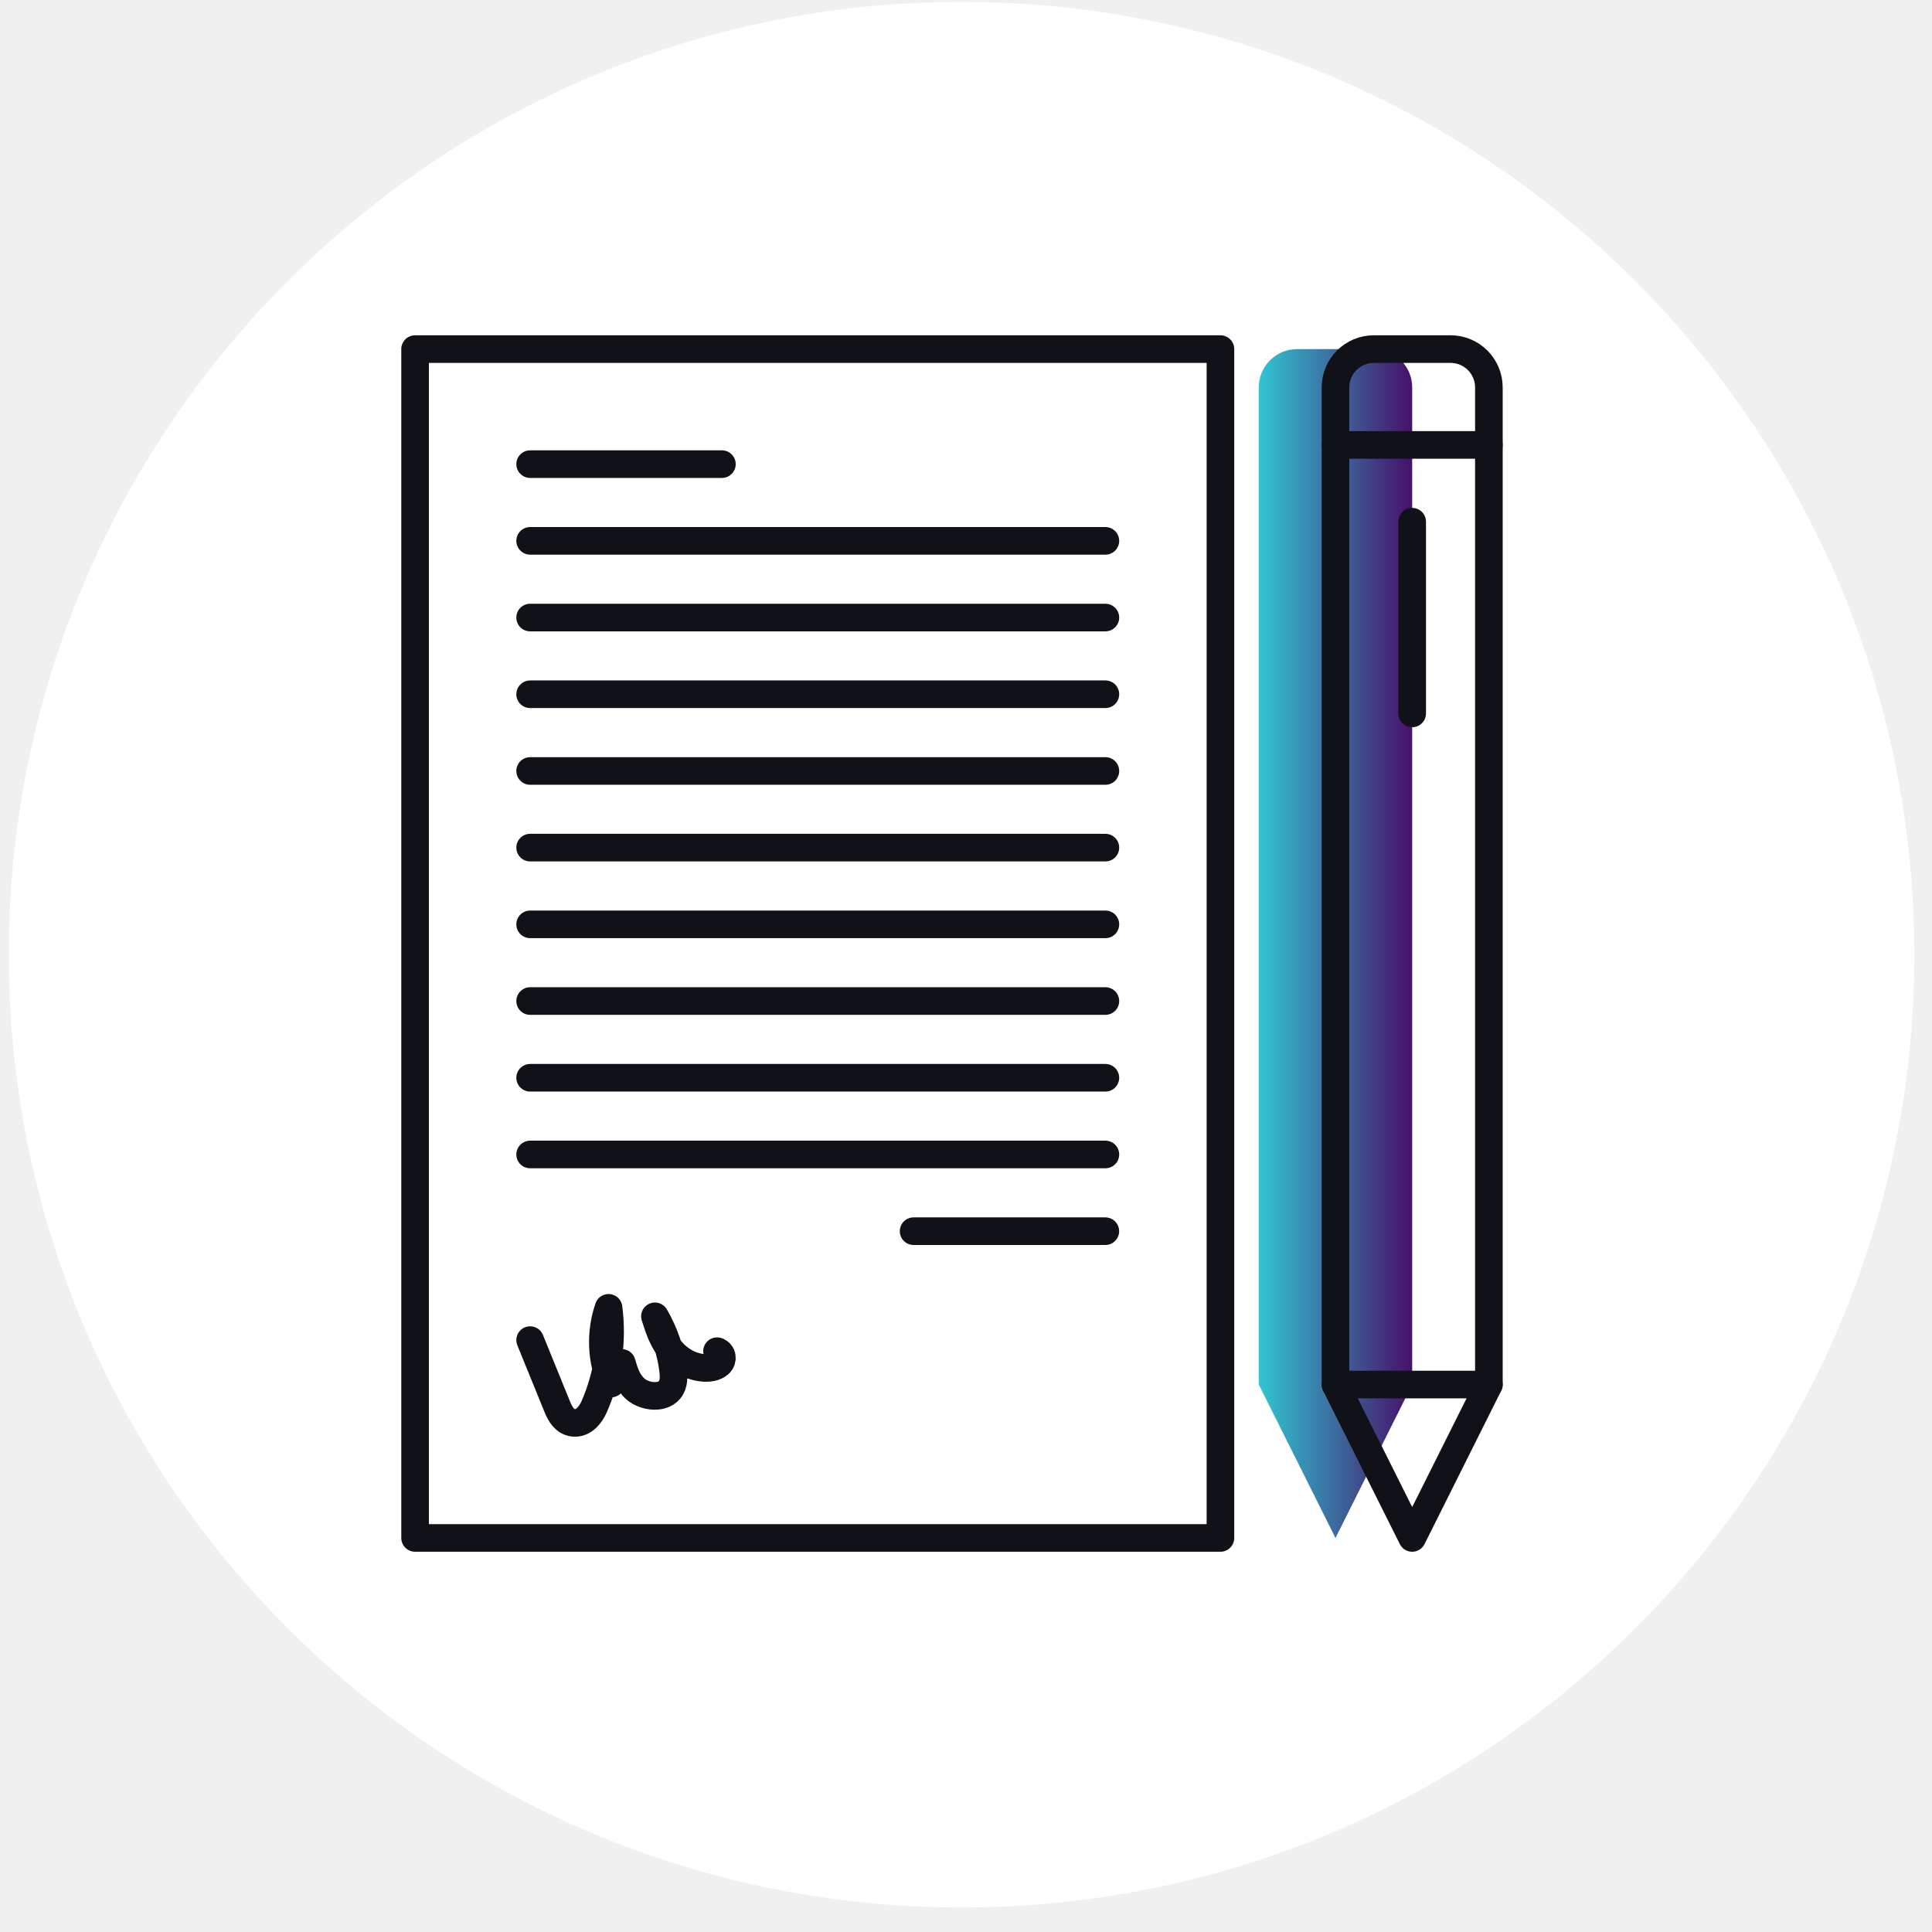
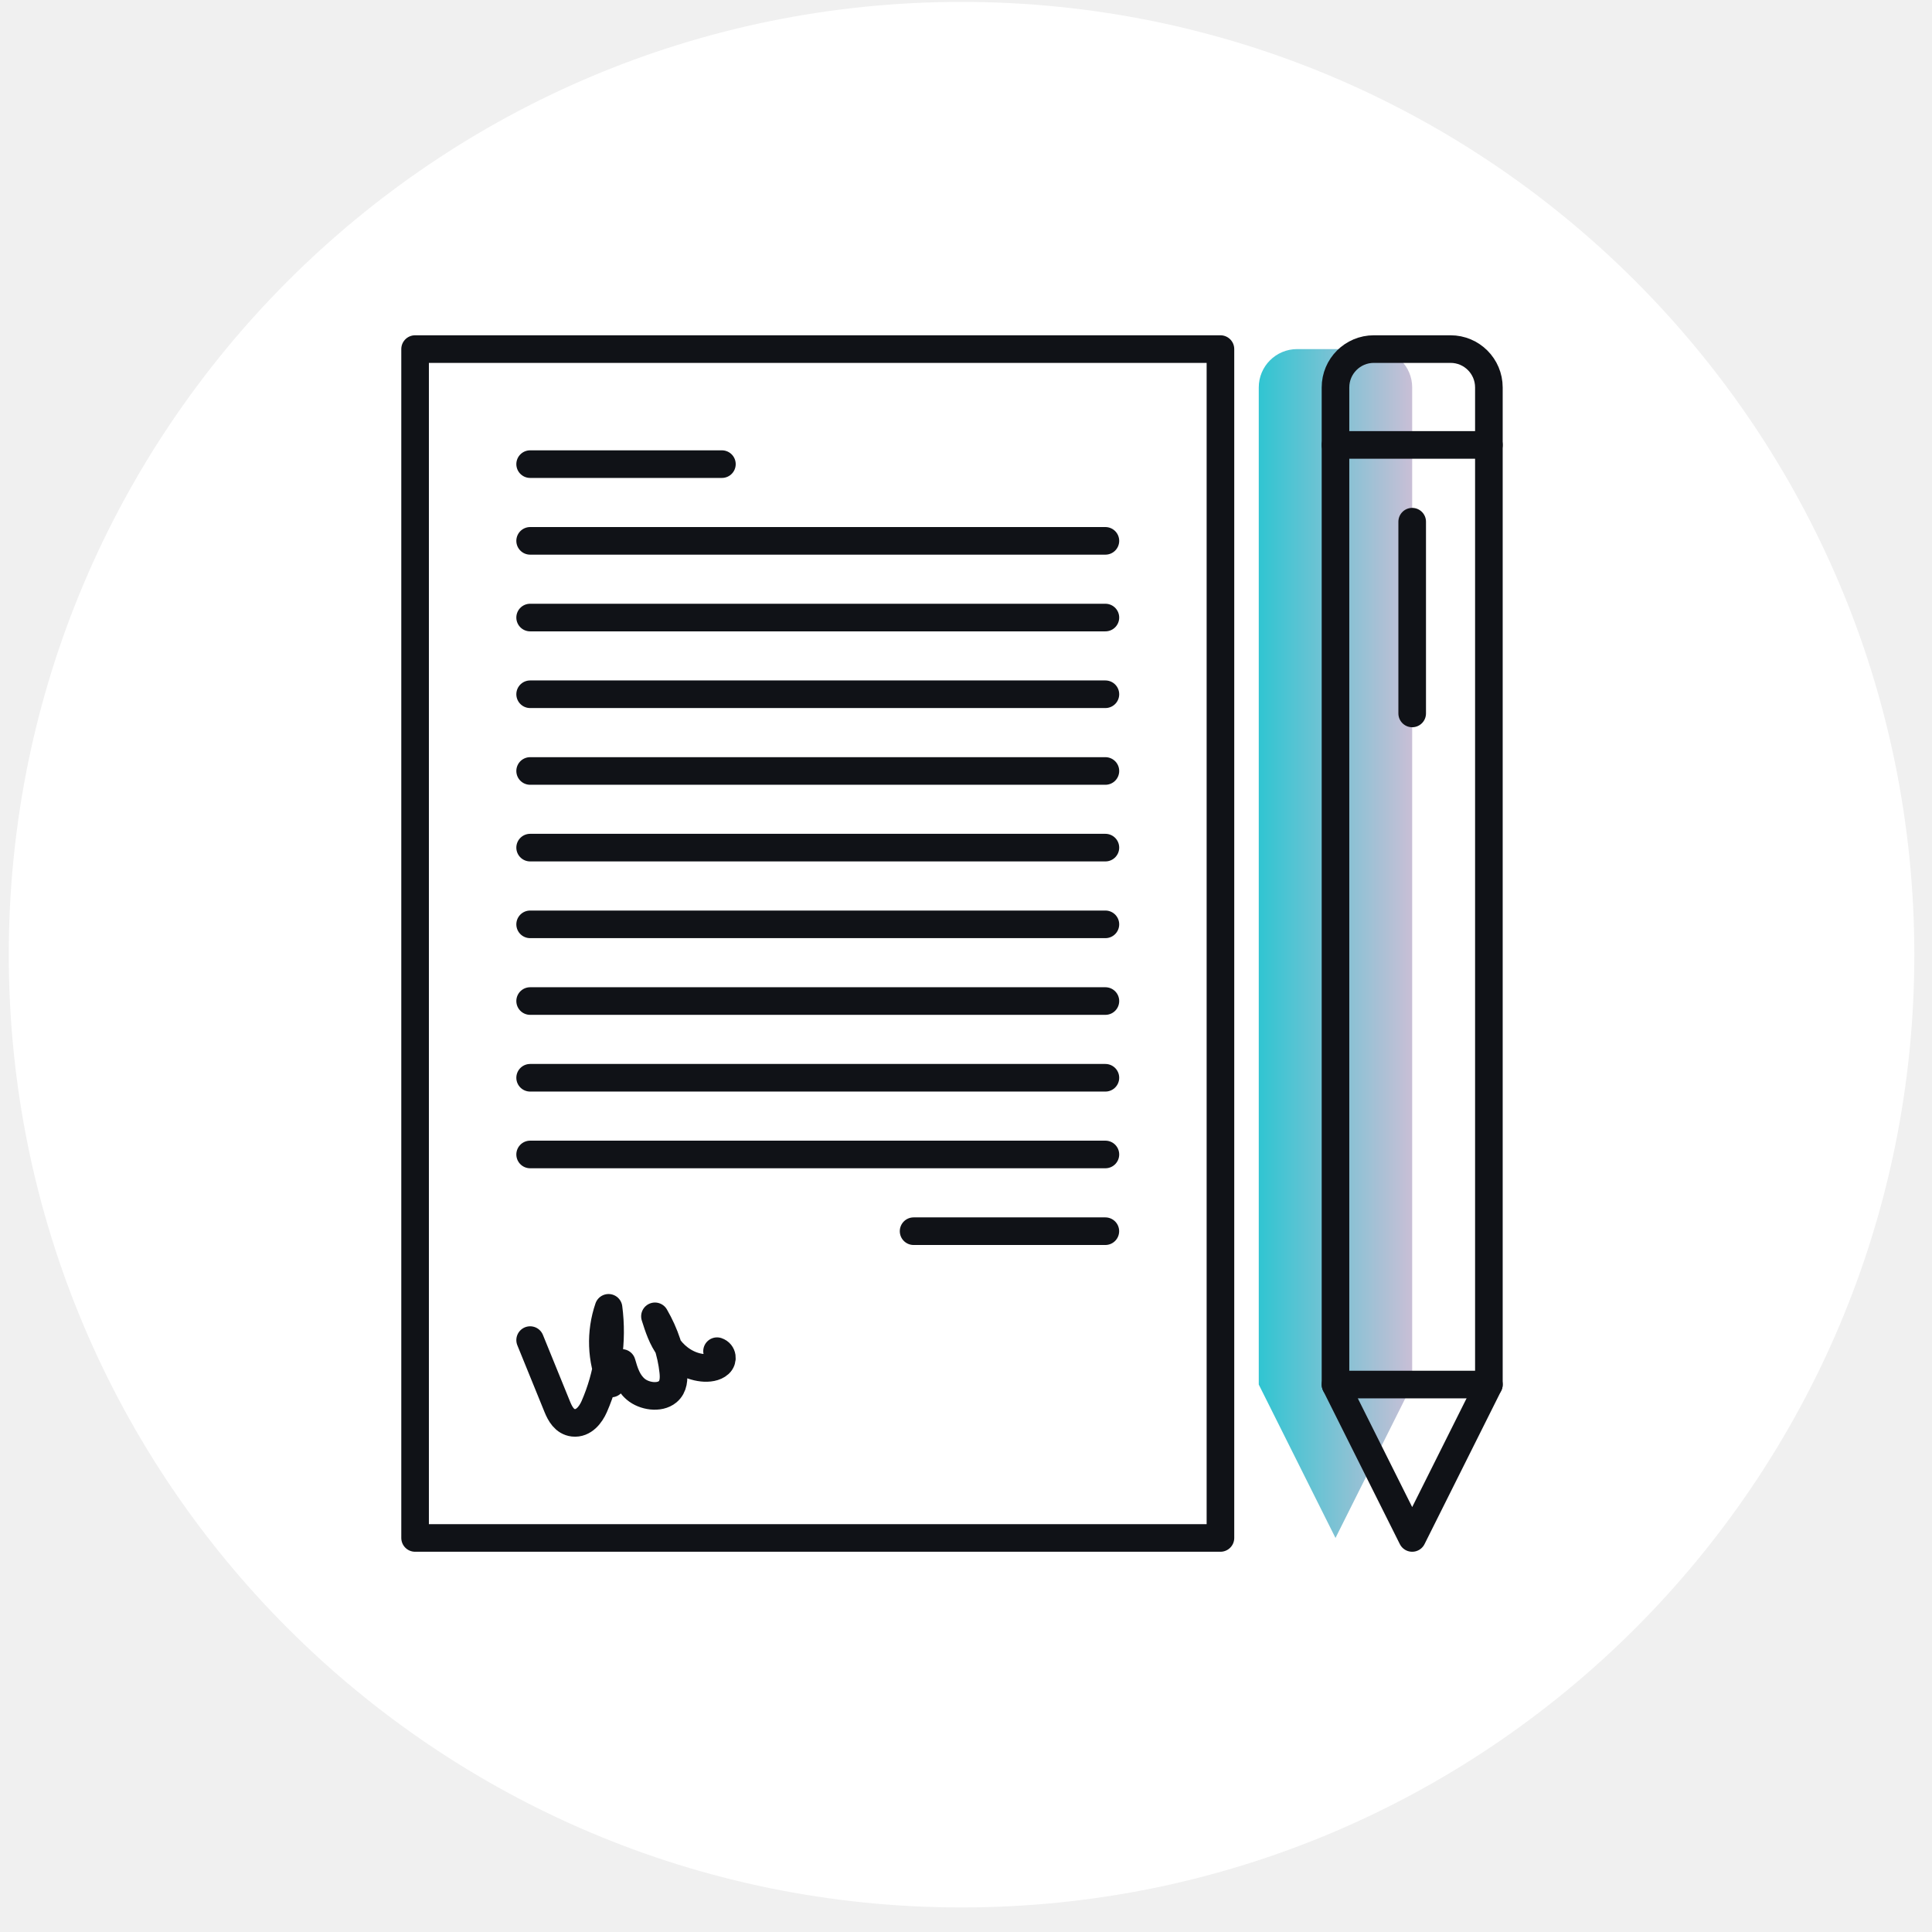
<svg xmlns="http://www.w3.org/2000/svg" width="73" height="73" viewBox="0 0 73 73" fill="none">
  <path fill-rule="evenodd" clip-rule="evenodd" d="M36.332 0.072C56.214 0.072 72.332 16.19 72.332 36.072C72.332 55.955 56.214 72.072 36.332 72.072C16.45 72.072 0.332 55.955 0.332 36.072C0.332 16.19 16.45 0.072 36.332 0.072Z" fill="#FFFFFF" />
  <path d="M53.359 52.315V14.639C53.359 13.839 52.71 13.19 51.91 13.19H49.012C48.211 13.19 47.562 13.839 47.562 14.639V52.315L50.461 58.111L53.359 52.315Z" fill="url(#paint0_linear_3_39851)" />
  <path d="M56.257 52.315V14.639C56.257 13.839 55.609 13.19 54.808 13.19H51.91C51.11 13.19 50.461 13.839 50.461 14.639V52.315L53.359 58.111L56.257 52.315Z" stroke="#101217" stroke-width="1.043" stroke-linecap="round" stroke-linejoin="round" />
  <path d="M50.461 16.812H56.257" stroke="#101217" stroke-width="1.043" stroke-linecap="round" stroke-linejoin="round" />
  <path d="M50.461 52.315H56.257" stroke="#101217" stroke-width="1.043" stroke-linecap="round" stroke-linejoin="round" />
  <path d="M53.359 19.712V26.957" stroke="#101217" stroke-width="1.043" stroke-linecap="round" stroke-linejoin="round" />
  <path d="M15.684 58.111H46.114V13.19H15.684V58.111Z" stroke="#101217" stroke-width="1.043" stroke-linecap="round" stroke-linejoin="round" />
  <path d="M20.031 17.537H27.277" stroke="#101217" stroke-width="1.043" stroke-linecap="round" stroke-linejoin="round" />
  <path d="M20.031 20.436H41.767" stroke="#101217" stroke-width="1.043" stroke-linecap="round" stroke-linejoin="round" />
  <path d="M20.031 23.334H41.767" stroke="#101217" stroke-width="1.043" stroke-linecap="round" stroke-linejoin="round" />
  <path d="M20.031 26.232H41.767" stroke="#101217" stroke-width="1.043" stroke-linecap="round" stroke-linejoin="round" />
  <path d="M20.031 29.131H41.767" stroke="#101217" stroke-width="1.043" stroke-linecap="round" stroke-linejoin="round" />
  <path d="M20.031 32.027H41.767" stroke="#101217" stroke-width="1.043" stroke-linecap="round" stroke-linejoin="round" />
  <path d="M20.031 34.926H41.767" stroke="#101217" stroke-width="1.043" stroke-linecap="round" stroke-linejoin="round" />
  <path d="M20.031 37.824H41.767" stroke="#101217" stroke-width="1.043" stroke-linecap="round" stroke-linejoin="round" />
  <path d="M20.031 40.723H41.767" stroke="#101217" stroke-width="1.043" stroke-linecap="round" stroke-linejoin="round" />
  <path d="M20.031 43.621H41.767" stroke="#101217" stroke-width="1.043" stroke-linecap="round" stroke-linejoin="round" />
  <path d="M34.52 46.52H41.765" stroke="#101217" stroke-width="1.043" stroke-linecap="round" stroke-linejoin="round" />
  <path d="M20.031 50.635C20.374 51.478 20.717 52.32 21.06 53.163C21.165 53.42 21.329 53.721 21.661 53.76C22.054 53.805 22.32 53.45 22.453 53.147C22.972 51.956 23.159 50.672 22.994 49.416C22.675 50.348 22.71 51.359 23.096 52.275C23.229 52.016 23.362 51.757 23.495 51.498C23.597 51.854 23.711 52.228 24.022 52.492C24.333 52.756 24.91 52.85 25.225 52.589C25.459 52.395 25.467 52.09 25.438 51.819C25.361 51.1 25.126 50.392 24.747 49.737C24.879 50.154 25.015 50.578 25.291 50.947C25.568 51.314 26.011 51.623 26.537 51.68C26.767 51.705 27.025 51.672 27.178 51.531C27.332 51.391 27.307 51.125 27.093 51.054" stroke="#101217" stroke-width="1.043" stroke-linecap="round" stroke-linejoin="round" />
  <defs>
    <linearGradient id="paint0_linear_3_39851" x1="47.562" y1="35.651" x2="53.359" y2="35.651" gradientUnits="userSpaceOnUse">
      <stop stop-color="#30C5D2" />
-       <stop offset="1" stop-color="#471069" />
+       <stop offset="1" stop-color="#C9BFD6" />
    </linearGradient>
  </defs>
</svg>
